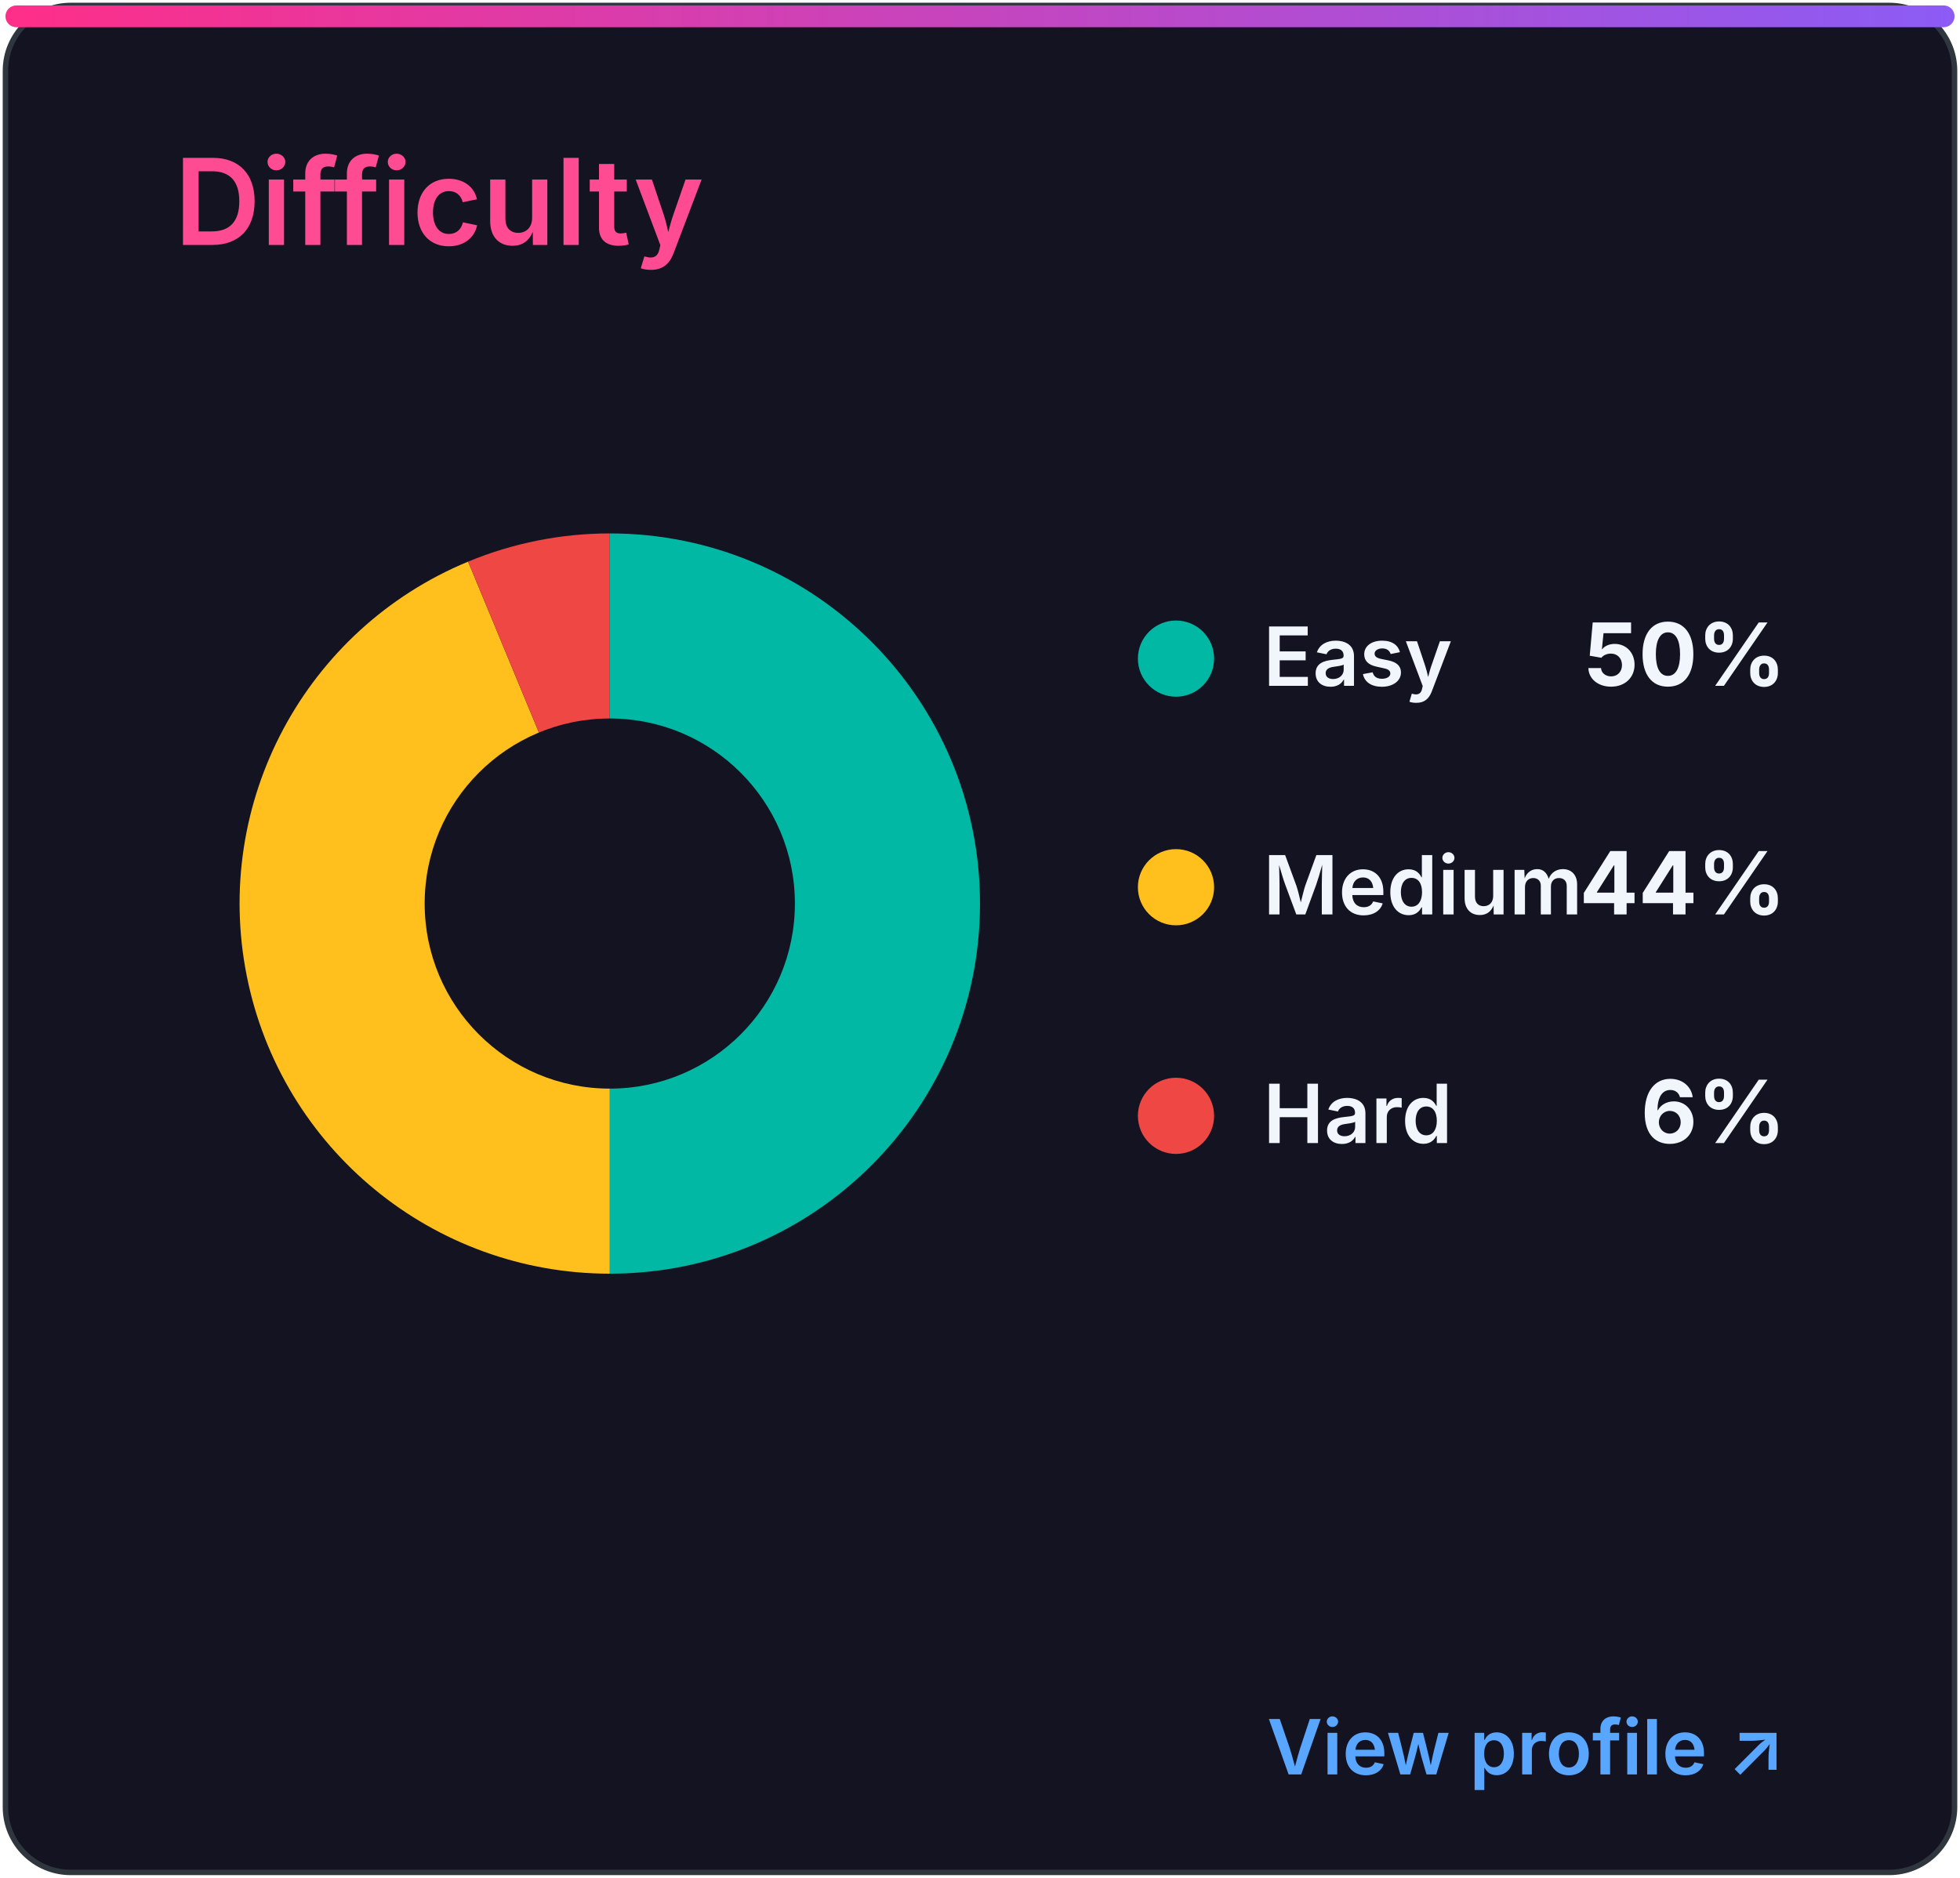
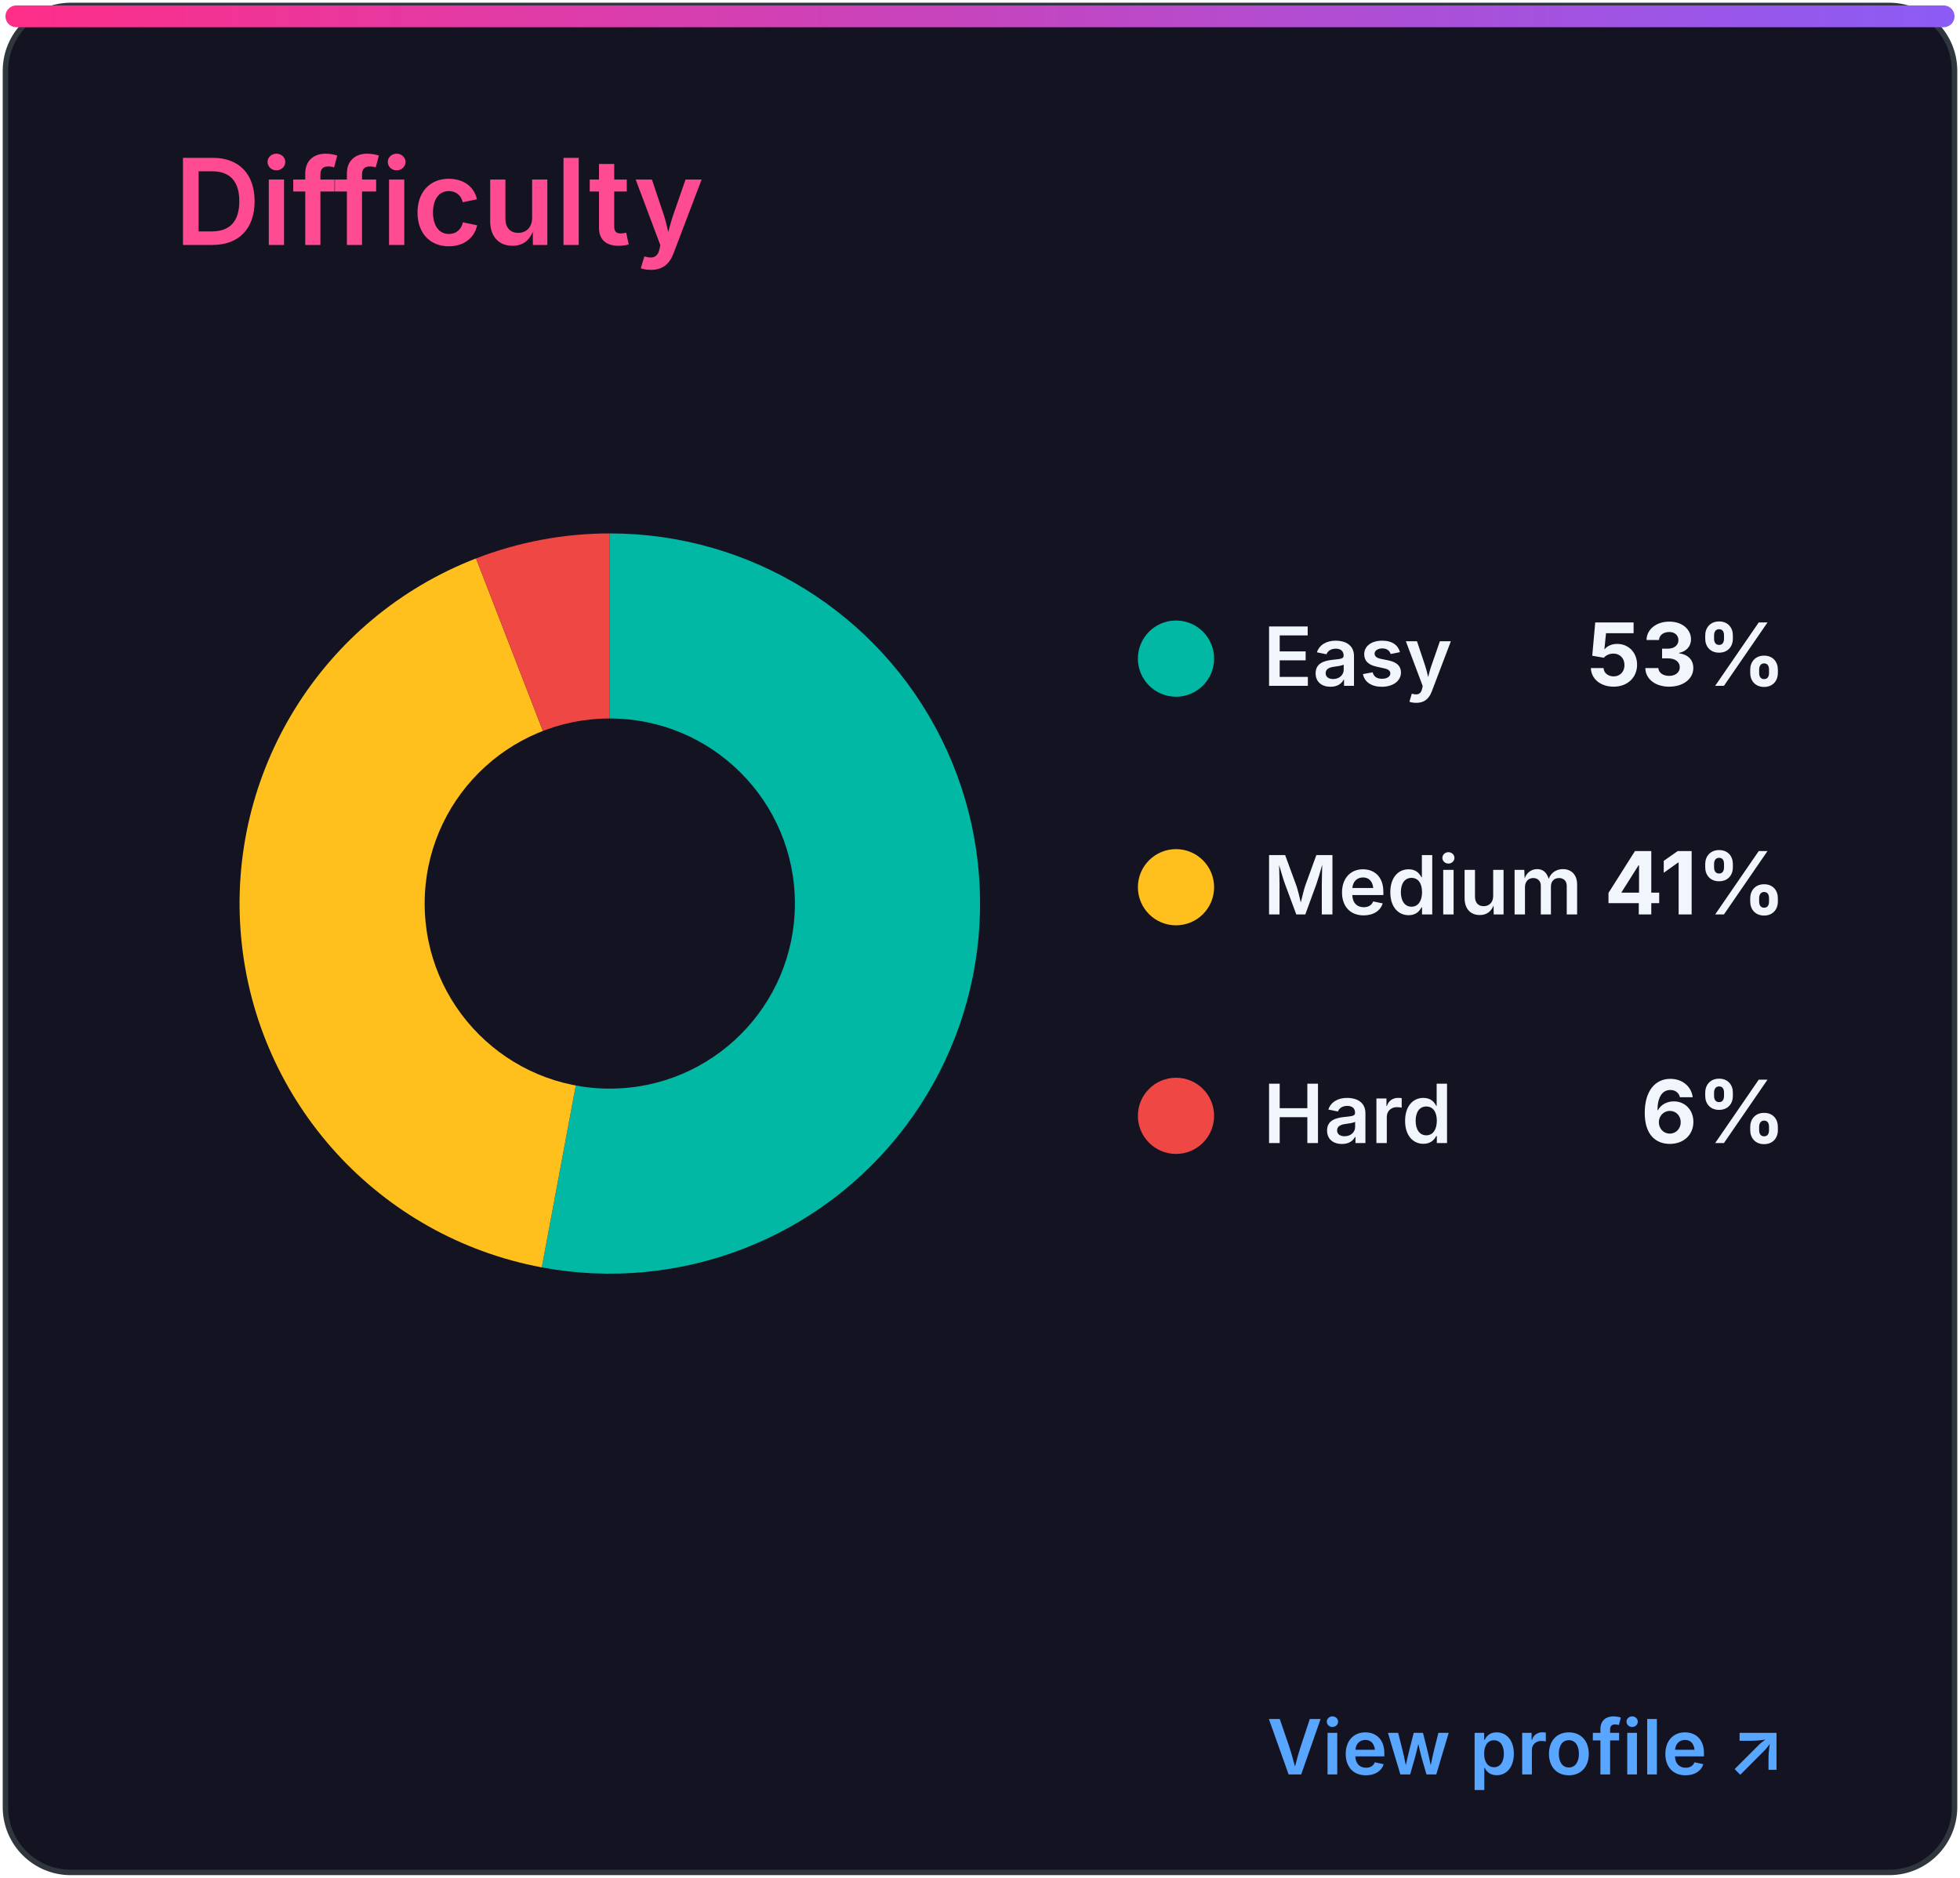
<svg xmlns="http://www.w3.org/2000/svg" width="360" height="345" viewBox="0 0 360 345" role="img" aria-labelledby="title desc">
  <defs>
    <linearGradient id="accent" x1="0" x2="1">
      <stop stop-color="#ff2e88" />
      <stop offset="1" stop-color="#8b5cf6" />
    </linearGradient>
    <clipPath id="bar">
      <rect x="32" y="82" width="296" height="8" rx="4" />
    </clipPath>
    <style>
.heading{font:600 22px -apple-system,BlinkMacSystemFont,'Segoe UI',sans-serif;fill:#ff4b91}
.eyebrow{font:600 10px -apple-system,BlinkMacSystemFont,'Segoe UI',sans-serif;letter-spacing:1.2px;fill:#8b949e}
.total{font:700 52px -apple-system,BlinkMacSystemFont,'Segoe UI',sans-serif;fill:#f0f6fc}
.metric{font:600 15px -apple-system,BlinkMacSystemFont,'Segoe UI',sans-serif;fill:#f0f6fc}
.count{font:700 16px -apple-system,BlinkMacSystemFont,'Segoe UI',sans-serif;fill:#f0f6fc}
.muted{font:500 13px -apple-system,BlinkMacSystemFont,'Segoe UI',sans-serif;fill:#8b949e}
.language{font:700 31px -apple-system,BlinkMacSystemFont,'Segoe UI',sans-serif;fill:#f0f6fc}
.link{font:600 14px -apple-system,BlinkMacSystemFont,'Segoe UI',sans-serif;fill:#58a6ff}
</style>
  </defs>
  <rect x="1" y="1" width="358" height="343" rx="12" fill="#141321" stroke="#30363d" />
  <rect x="1" y="1" width="358" height="4" rx="2" fill="url(#accent)" />
  <text x="32" y="45" class="heading">Difficulty</text>
-   <path d="M 112 166 L 112.00 98.00 A 68 68 0 0 1 112.00 234.00 Z" fill="#00b8a3" />
-   <path d="M 112 166 L 112.00 234.00 A 68 68 0 0 1 85.98 103.18 Z" fill="#ffc01e" />
-   <path d="M 112 166 L 85.98 103.18 A 68 68 0 0 1 112.00 98.00 Z" fill="#ef4743" />
+   <path d="M 112 166 L 112.00 98.00 A 68 68 0 1 1 99.51 232.84 Z" fill="#00b8a3" />
+   <path d="M 112 166 L 99.51 232.84 A 68 68 0 0 1 87.44 102.59 Z" fill="#ffc01e" />
+   <path d="M 112 166 L 87.44 102.59 A 68 68 0 0 1 112.00 98.00 Z" fill="#ef4743" />
  <circle cx="112" cy="166" r="34" fill="#141321" />
  <circle cx="216" cy="121" r="7" fill="#00b8a3" />
  <text x="232" y="126" class="metric">Easy</text>
-   <text x="328" y="126" class="count" text-anchor="end">50%</text>
+   <text x="328" y="126" class="count" text-anchor="end">53%</text>
  <circle cx="216" cy="163" r="7" fill="#ffc01e" />
  <text x="232" y="168" class="metric">Medium</text>
-   <text x="328" y="168" class="count" text-anchor="end">44%</text>
+   <text x="328" y="168" class="count" text-anchor="end">41%</text>
  <circle cx="216" cy="205" r="7" fill="#ef4743" />
  <text x="232" y="210" class="metric">Hard</text>
  <text x="328" y="210" class="count" text-anchor="end">6%</text>
  <text x="328" y="326" class="link" text-anchor="end">View profile ↗</text>
</svg>
